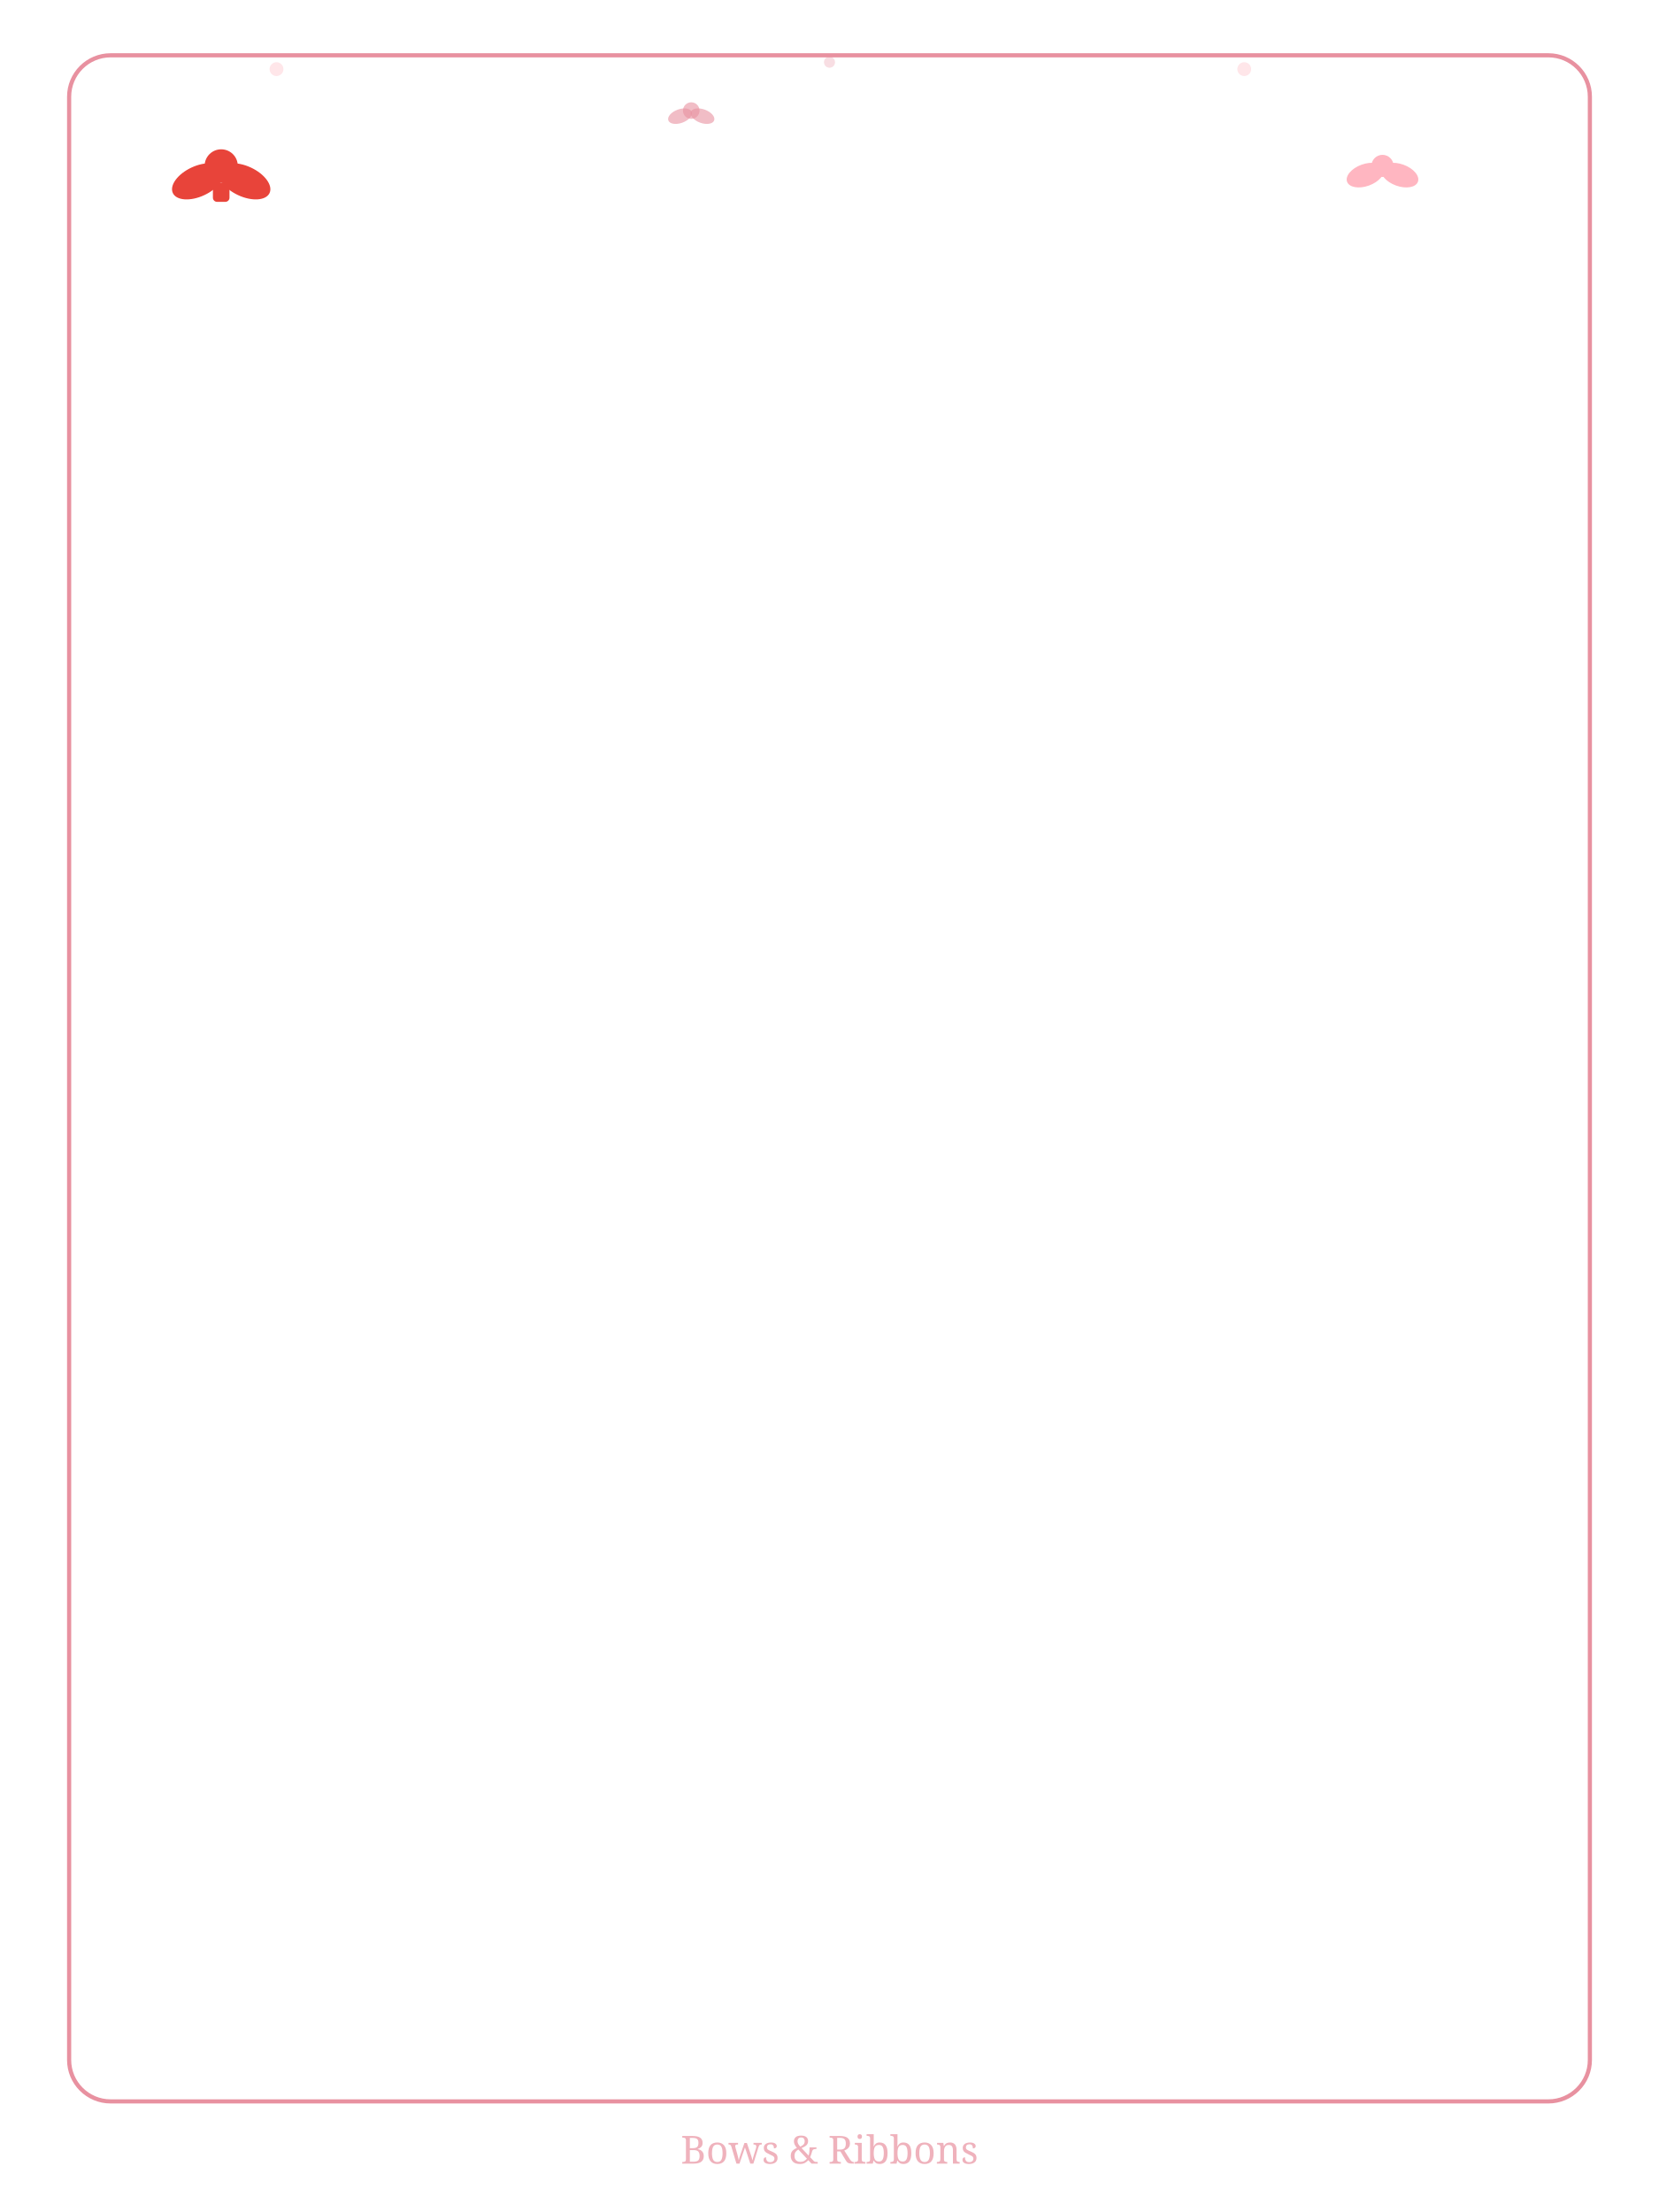
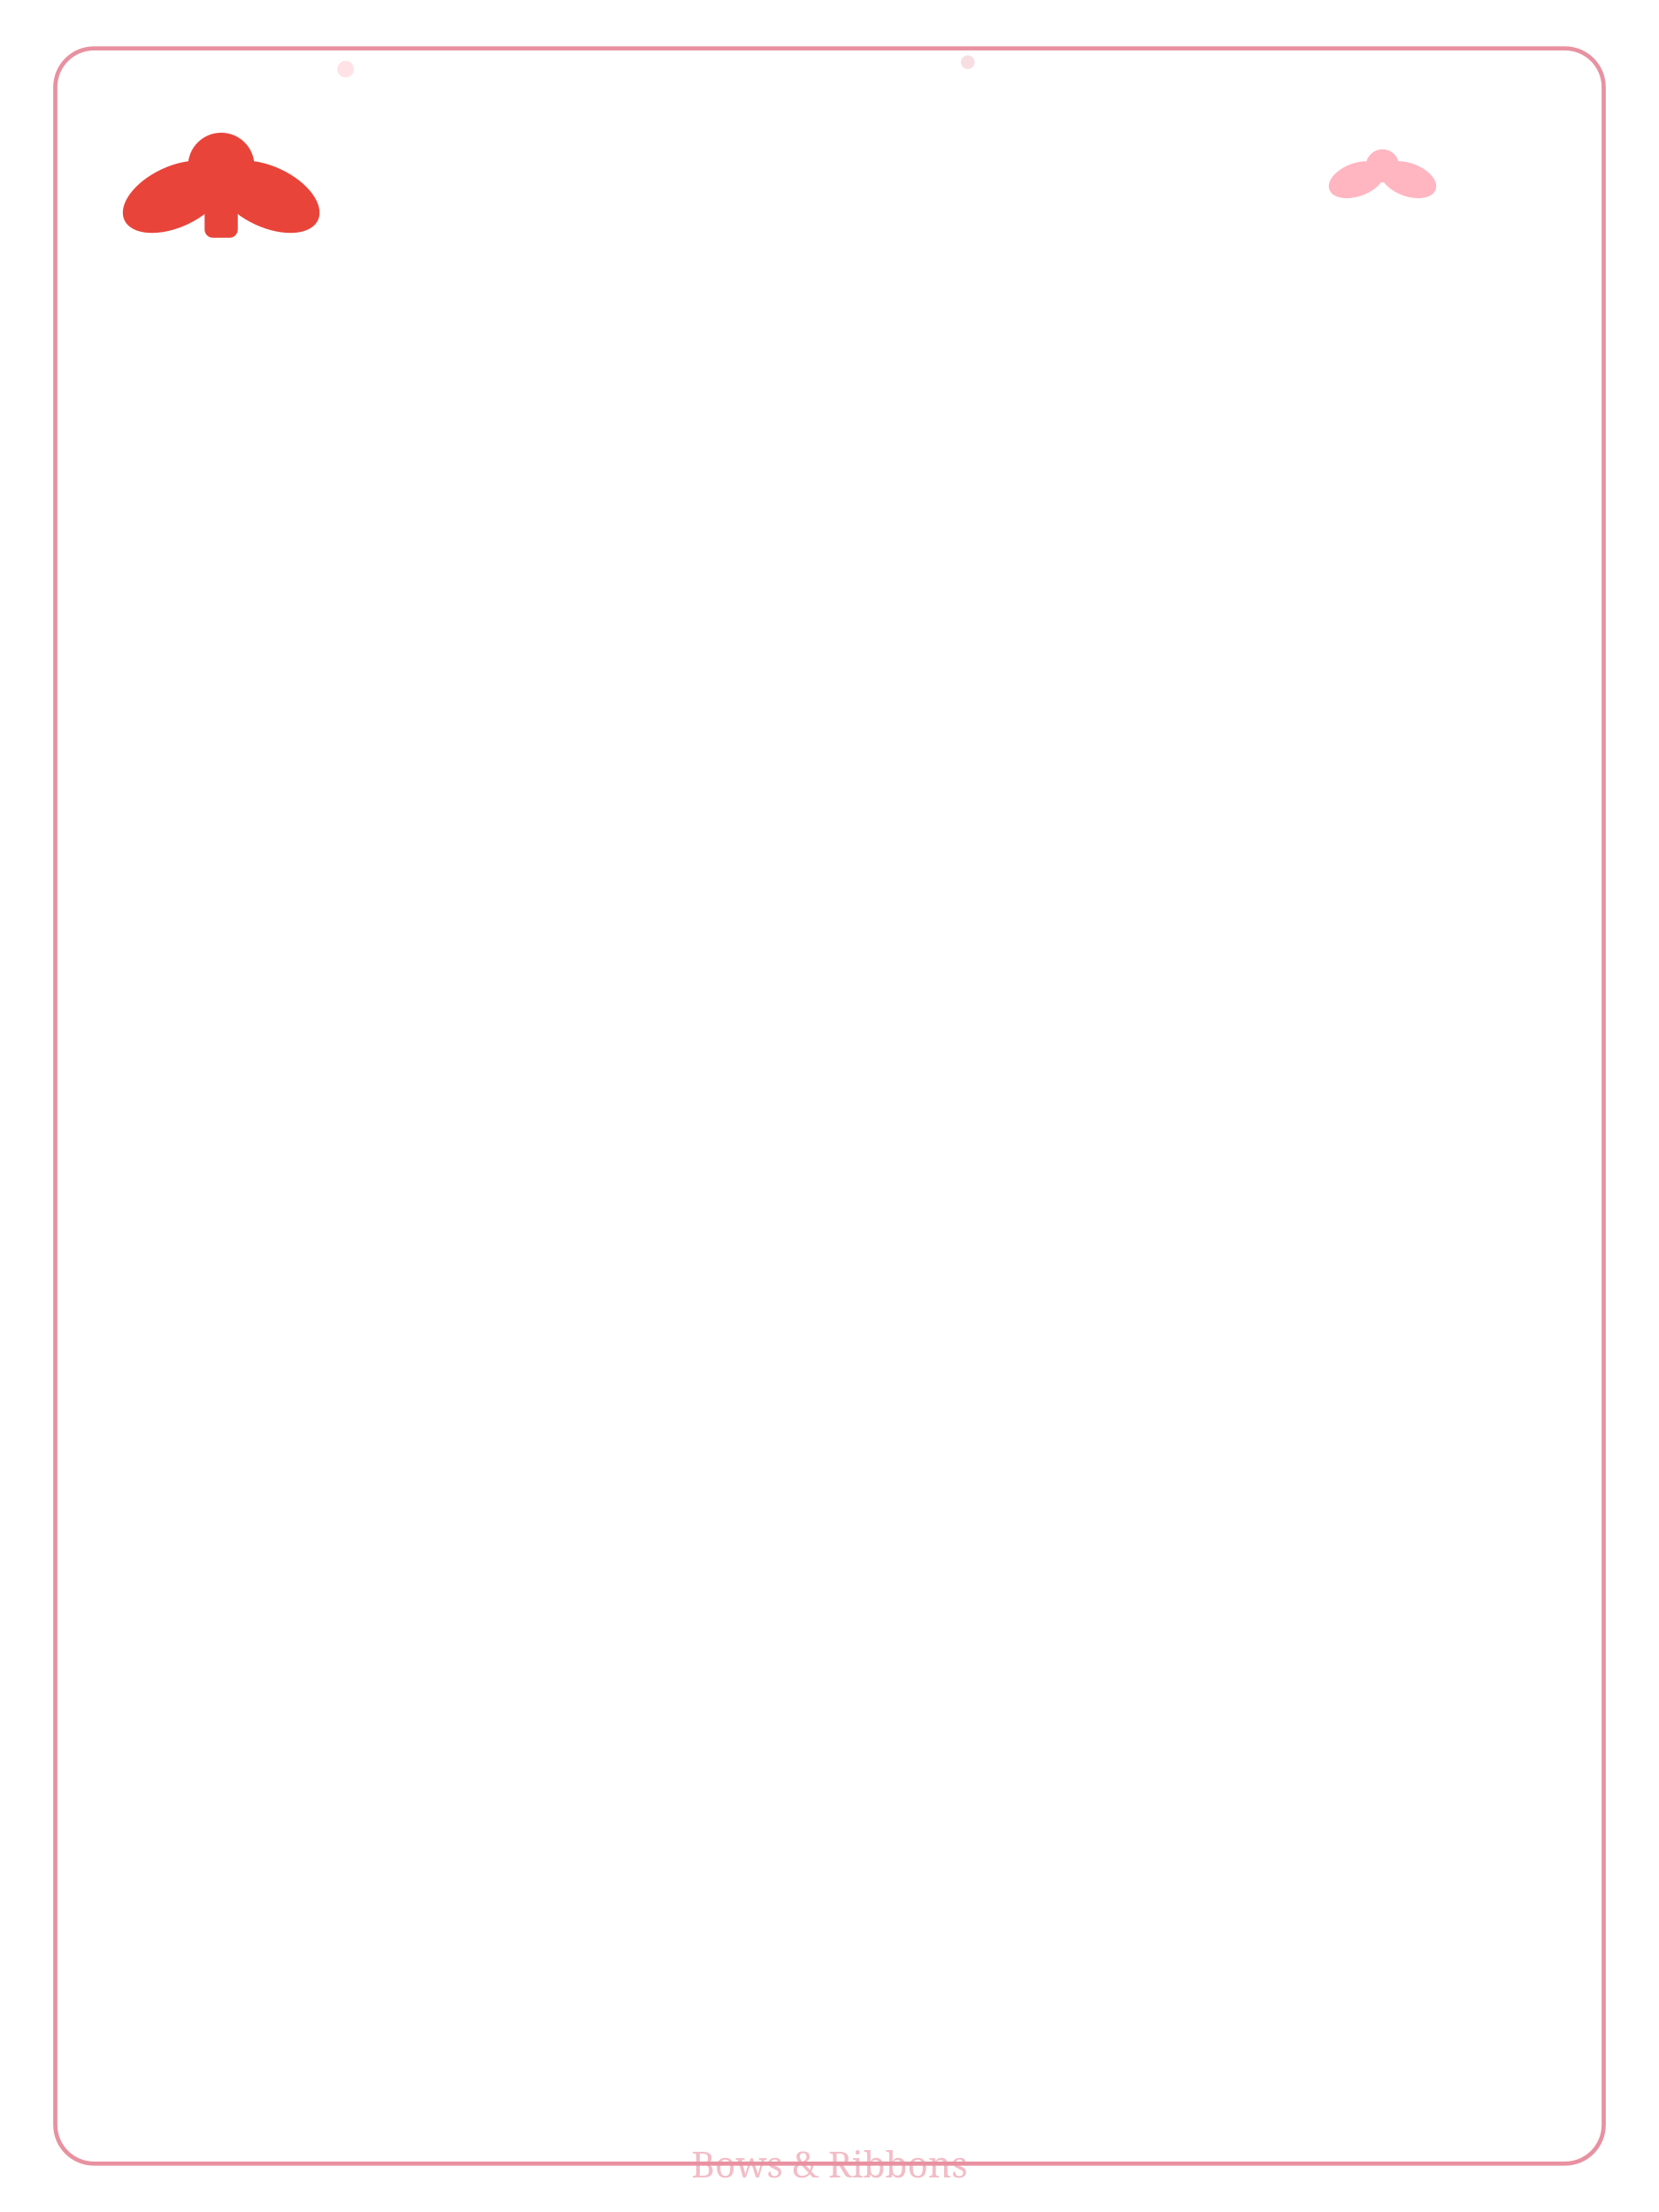
<svg xmlns="http://www.w3.org/2000/svg" viewBox="0 0 1200 1600">
-   <rect x="50" y="40" width="1100" height="1480" rx="30" fill="none" stroke="#E891A0" stroke-width="3" />
-   <g transform="translate(160,120)">
+   <rect x="40" y="35" width="1120" height="1530" rx="28" fill="none" stroke="#E891A0" stroke-width="3" />
+   <g transform="translate(160,120) scale(2)">
    <circle cx="0" cy="0" r="12" fill="#E8443A" />
    <ellipse cx="-20" cy="3" rx="20" ry="11" fill="#E8443A" transform="rotate(-25)" />
    <ellipse cx="20" cy="3" rx="20" ry="11" fill="#E8443A" transform="rotate(25)" />
    <rect x="-6" y="12" width="12" height="14" rx="3" fill="#E8443A" />
  </g>
-   <g transform="translate(1000,120)">
+   <g transform="translate(1000,120) scale(1.5)">
    <circle cx="0" cy="0" r="8" fill="#FFB6C1" />
    <ellipse cx="-14" cy="2" rx="14" ry="8" fill="#FFB6C1" transform="rotate(-20)" />
    <ellipse cx="14" cy="2" rx="14" ry="8" fill="#FFB6C1" transform="rotate(20)" />
  </g>
-   <g transform="translate(500,80)">
-     <circle cx="0" cy="0" r="6" fill="#E891A0" opacity="0.6" />
-     <ellipse cx="-9" cy="1" rx="9" ry="5" fill="#E891A0" opacity="0.6" transform="rotate(-20)" />
-     <ellipse cx="9" cy="1" rx="9" ry="5" fill="#E891A0" opacity="0.6" transform="rotate(20)" />
-   </g>
-   <circle cx="200" cy="50" r="5" fill="#FFB6C1" opacity="0.35" />
-   <circle cx="600" cy="45" r="4" fill="#E891A0" opacity="0.3" />
-   <circle cx="900" cy="50" r="5" fill="#FFB6C1" opacity="0.35" />
-   <text x="600" y="1565" text-anchor="middle" font-size="28" fill="#E891A0" font-family="Georgia,serif" opacity="0.7">Bows &amp; Ribbons</text>
+   <circle cx="250" cy="50" r="6" fill="#FFB6C1" opacity="0.4" />
+   <circle cx="700" cy="45" r="5" fill="#E891A0" opacity="0.3" />
+   <text x="600" y="1575" text-anchor="middle" font-size="26" fill="#E891A0" font-family="Georgia,serif" opacity="0.6">Bows &amp; Ribbons</text>
</svg>
